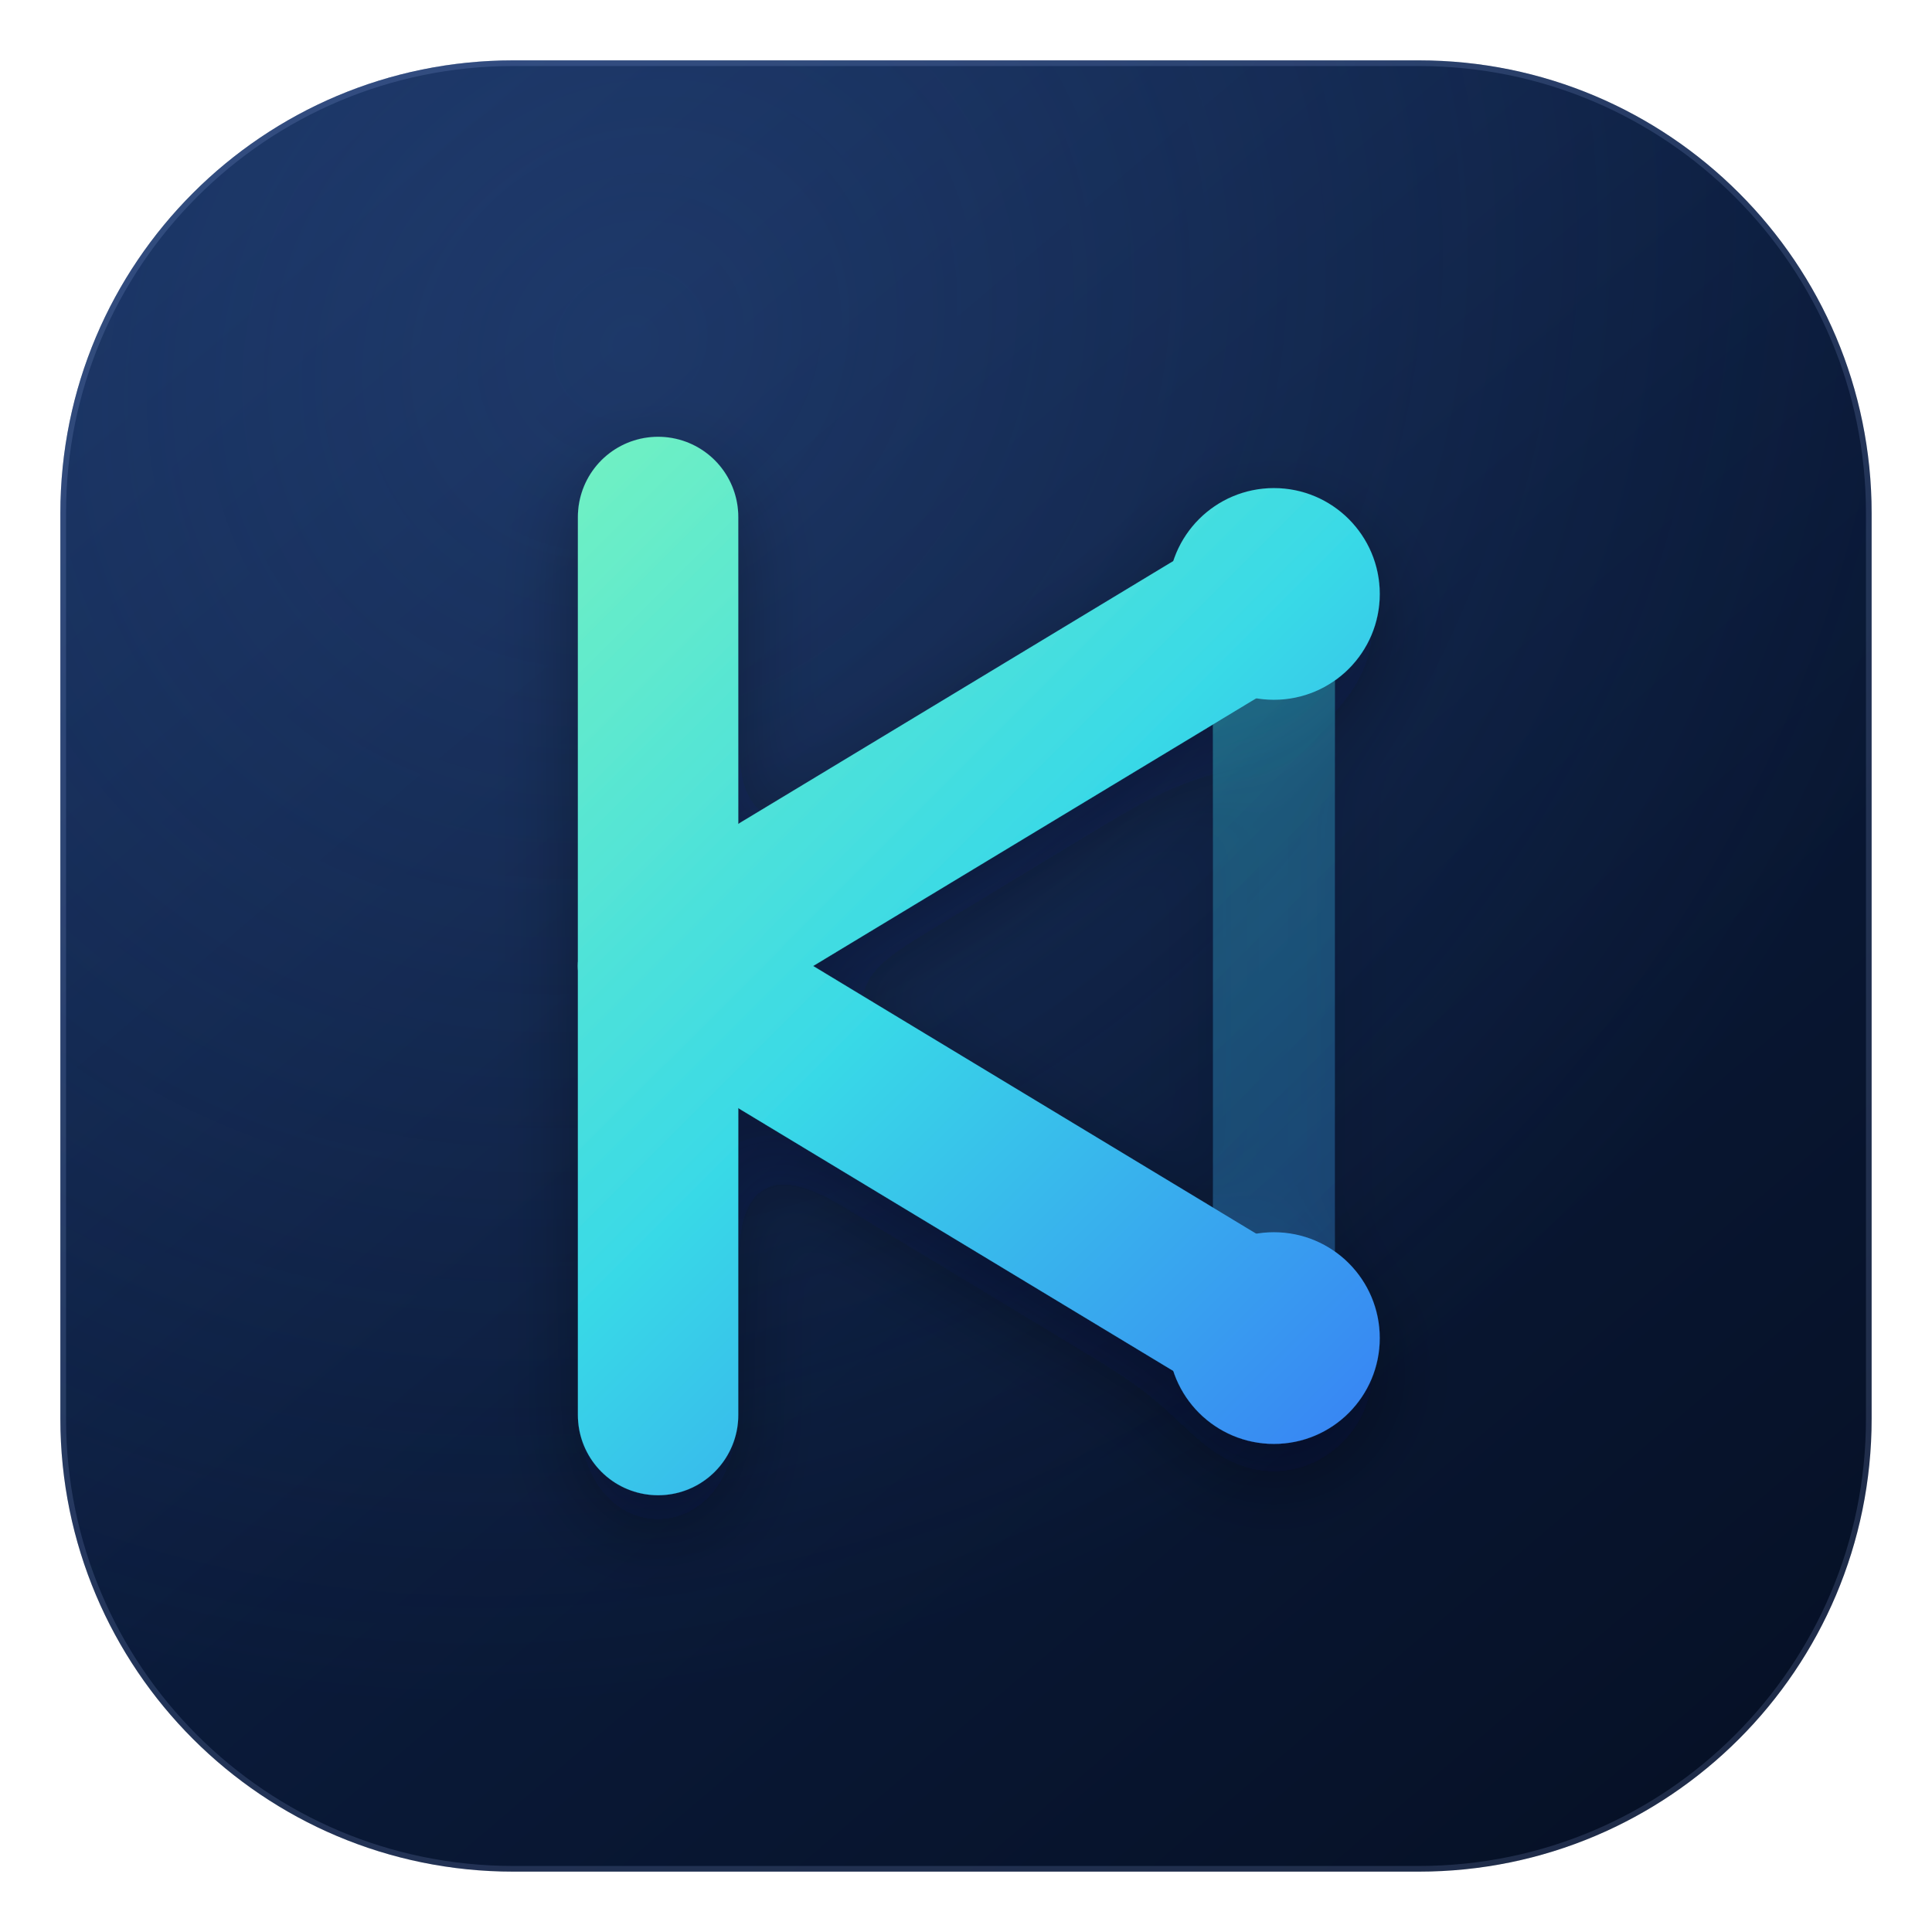
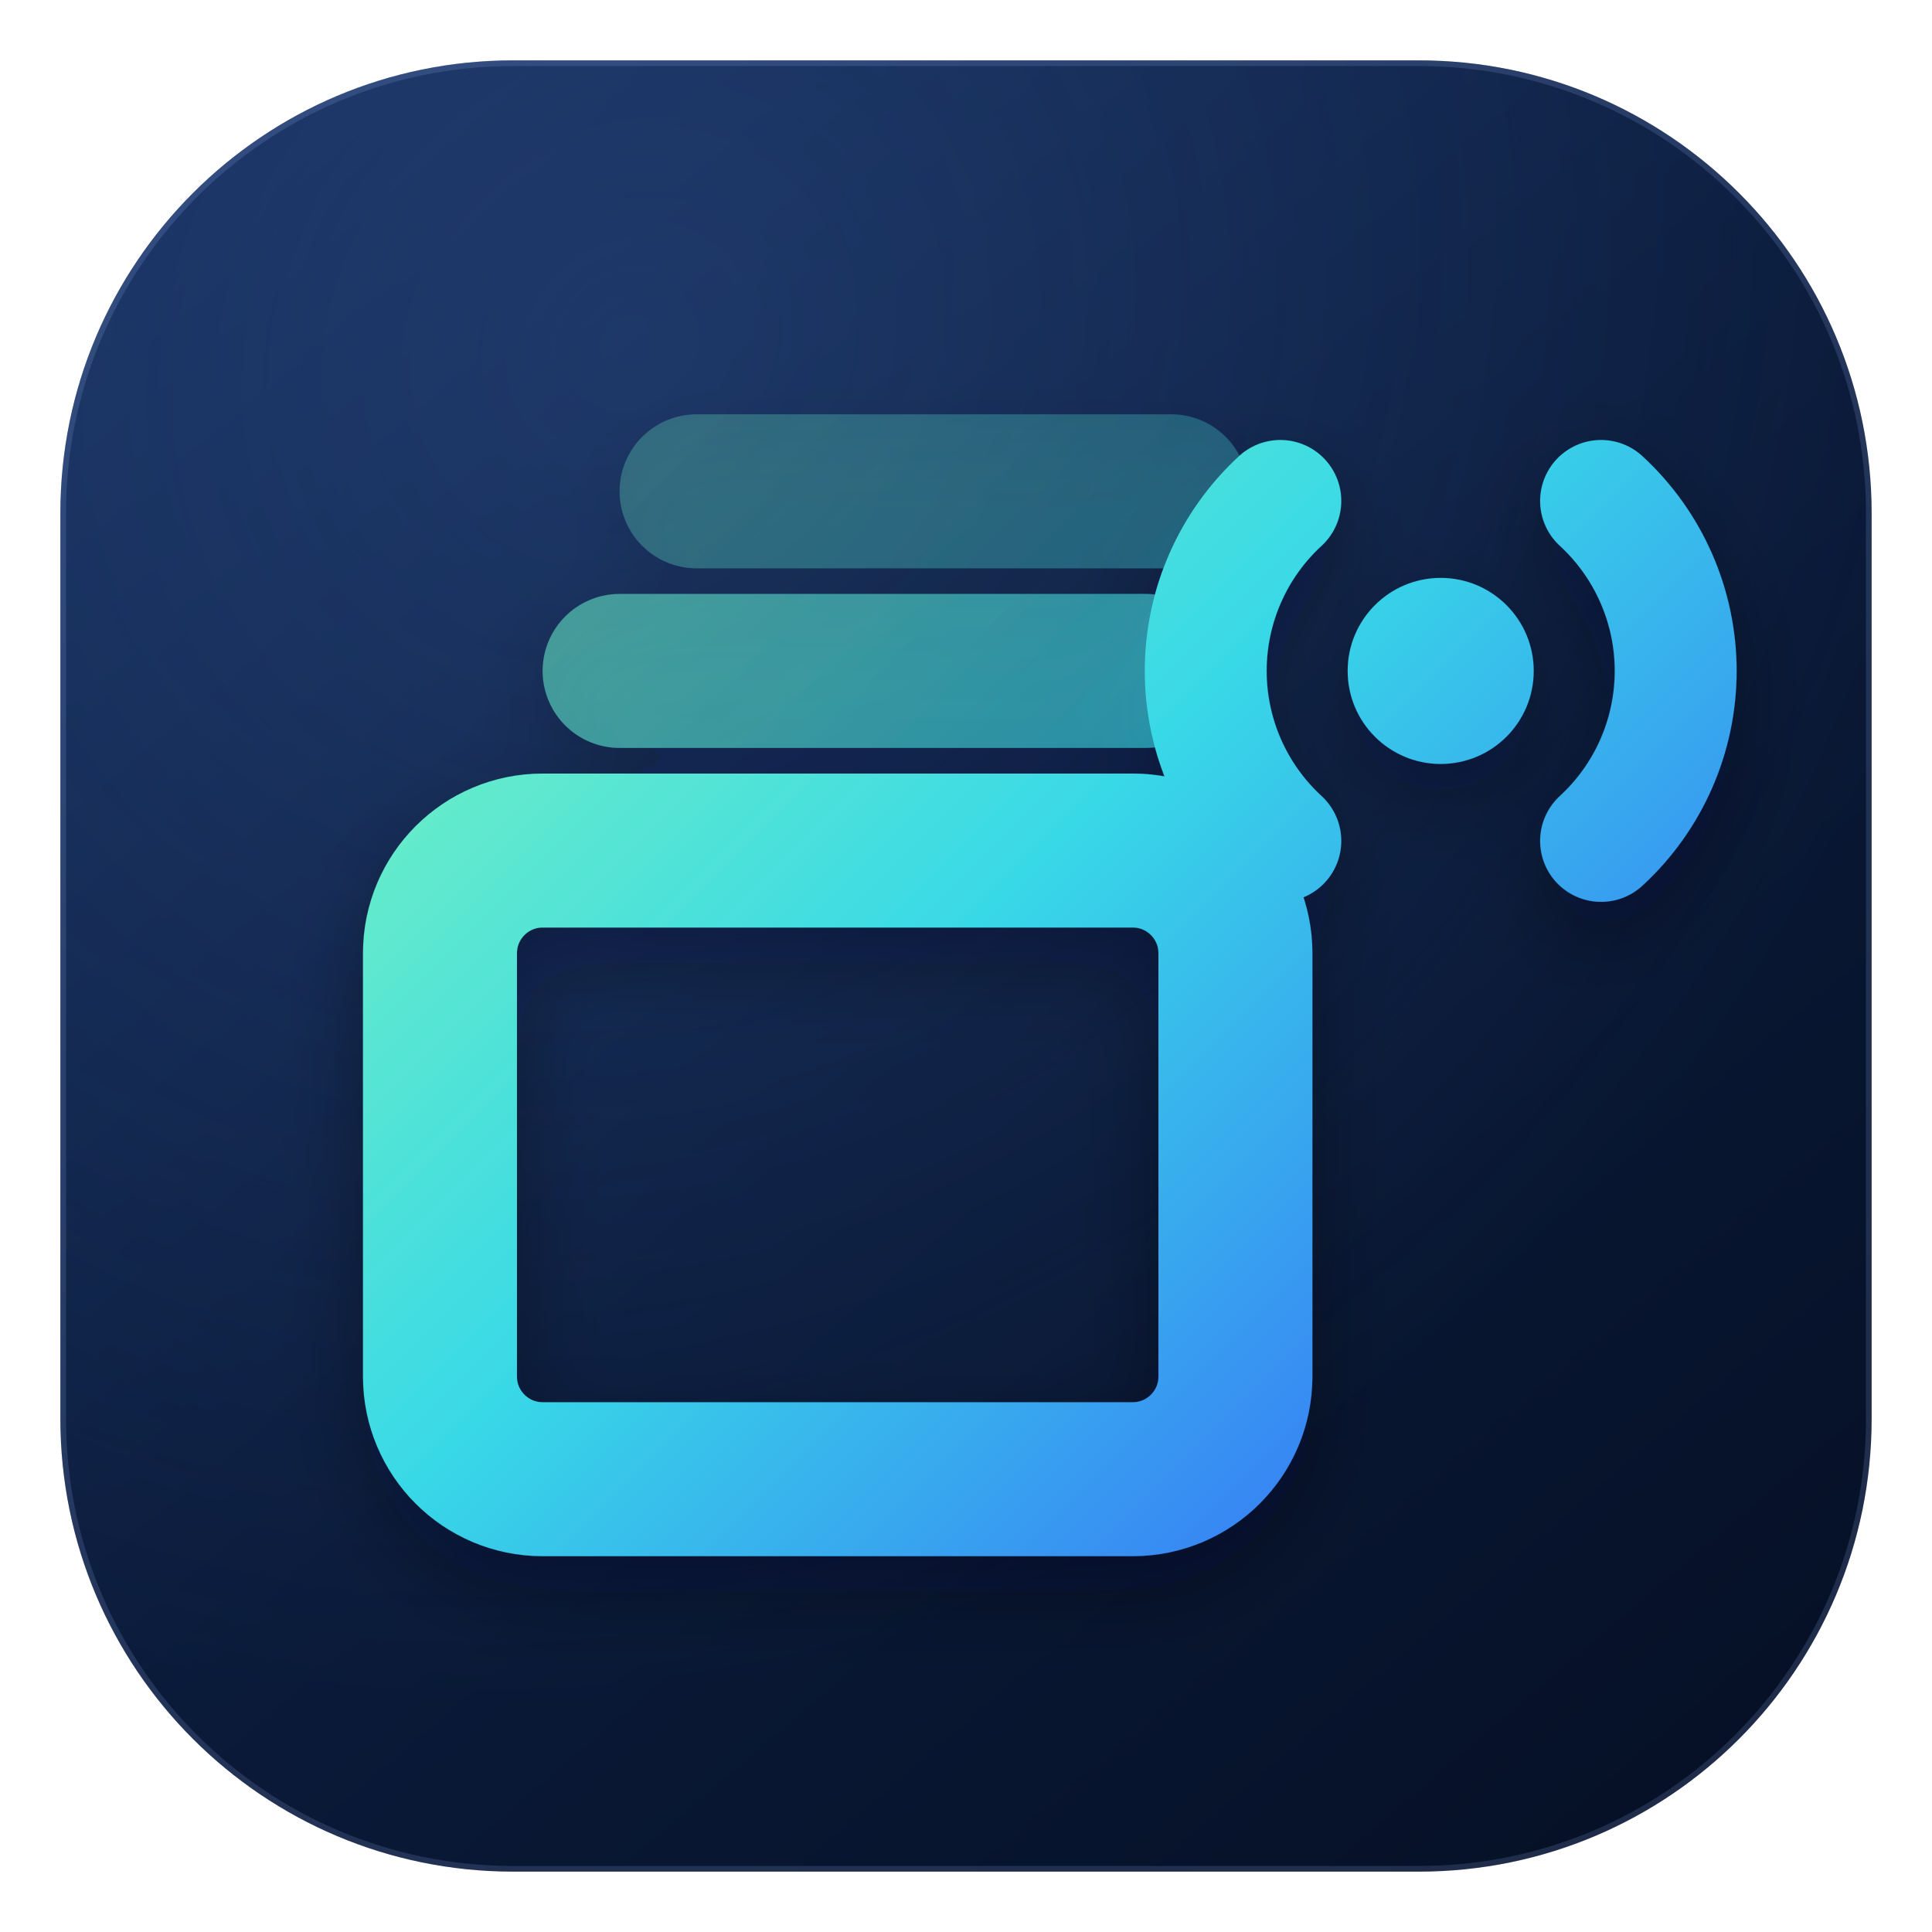
<svg xmlns="http://www.w3.org/2000/svg" viewBox="0 0 512 512" role="img" aria-labelledby="title desc">
  <defs>
-     <linearGradient id="kdan-bg" x1="72" y1="44" x2="442" y2="478" gradientUnits="userSpaceOnUse">
+     <linearGradient id="tm-bg" x1="72" y1="44" x2="442" y2="478" gradientUnits="userSpaceOnUse">
      <stop stop-color="#142B56" />
      <stop offset=".52" stop-color="#0A1A39" />
      <stop offset="1" stop-color="#061127" />
    </linearGradient>
-     <radialGradient id="kdan-ambient" cx="0" cy="0" r="1" gradientUnits="userSpaceOnUse" gradientTransform="translate(168 92) rotate(51) scale(342 382)">
+     <radialGradient id="tm-ambient" cx="0" cy="0" r="1" gradientUnits="userSpaceOnUse" gradientTransform="translate(168 92) rotate(51) scale(342 382)">
      <stop stop-color="#3E68B0" stop-opacity=".28" />
      <stop offset="1" stop-color="#3E68B0" stop-opacity="0" />
    </radialGradient>
-     <linearGradient id="kdan-brand" x1="4" y1="4" x2="20" y2="20" gradientUnits="userSpaceOnUse">
+     <linearGradient id="tm-brand" x1="4" y1="4" x2="20" y2="20" gradientUnits="userSpaceOnUse">
      <stop stop-color="#79F4BD" />
      <stop offset=".48" stop-color="#39D9E7" />
      <stop offset="1" stop-color="#3875F6" />
    </linearGradient>
-     <filter id="kdan-shadow" x="-25%" y="-25%" width="150%" height="165%" color-interpolation-filters="sRGB">
+     <filter id="tm-shadow" x="-25%" y="-25%" width="150%" height="165%" color-interpolation-filters="sRGB">
      <feDropShadow dx="0" dy=".55" stdDeviation=".65" flood-color="#020817" flood-opacity=".34" />
    </filter>
  </defs>
-   <rect x="16" y="16" width="480" height="480" rx="120" fill="url(#kdan-bg)" />
-   <rect x="16" y="16" width="480" height="480" rx="120" fill="url(#kdan-ambient)" />
+   <rect x="16" y="16" width="480" height="480" rx="120" fill="url(#tm-bg)" />
+   <rect x="16" y="16" width="480" height="480" rx="120" fill="url(#tm-ambient)" />
  <rect x="16.75" y="16.75" width="478.5" height="478.5" rx="119.25" fill="none" stroke="#A5BFFF" stroke-opacity=".16" stroke-width="1.5" />
-   <g transform="translate(52 52) scale(17)" fill="none" stroke="url(#kdan-brand)" stroke-linecap="round" stroke-linejoin="round" stroke-width="2.5" filter="url(#kdan-shadow)">
-     <path d="M16.8 6.2v11.6" stroke-width="1.9" stroke-opacity=".3" />
-     <path d="M7.2 5v14" />
-     <path d="M7.2 12 16.8 6.2" />
-     <path d="M7.2 12 16.8 17.8" />
-     <circle cx="16.8" cy="6.2" r="1.65" fill="url(#kdan-brand)" stroke="none" />
-     <circle cx="16.8" cy="17.8" r="1.65" fill="url(#kdan-brand)" stroke="none" />
+   <g transform="translate(52 52) scale(17)" fill="none" stroke="url(#tm-brand)" stroke-linecap="round" stroke-linejoin="round" stroke-width="2.4" filter="url(#tm-shadow)">
+     <path d="M5.4 10.2h9.2a1.6 1.6 0 0 1 1.6 1.6v6.6a1.6 1.6 0 0 1-1.6 1.6H5.4a1.6 1.6 0 0 1-1.6-1.6v-6.6a1.6 1.6 0 0 1 1.6-1.6Z" />
+     <path d="M6.6 7.4h8.2" stroke-opacity=".55" />
+     <path d="M7.8 4.6h7.4" stroke-opacity=".28" />
+     <circle cx="19.4" cy="7.4" r="1.45" fill="url(#tm-brand)" stroke="none" />
+     <path d="M16.9 4.75a3.6 3.6 0 0 0 0 5.3" stroke-width="1.9" />
+     <path d="M21.9 4.75a3.6 3.6 0 0 1 0 5.3" stroke-width="1.9" />
  </g>
</svg>
